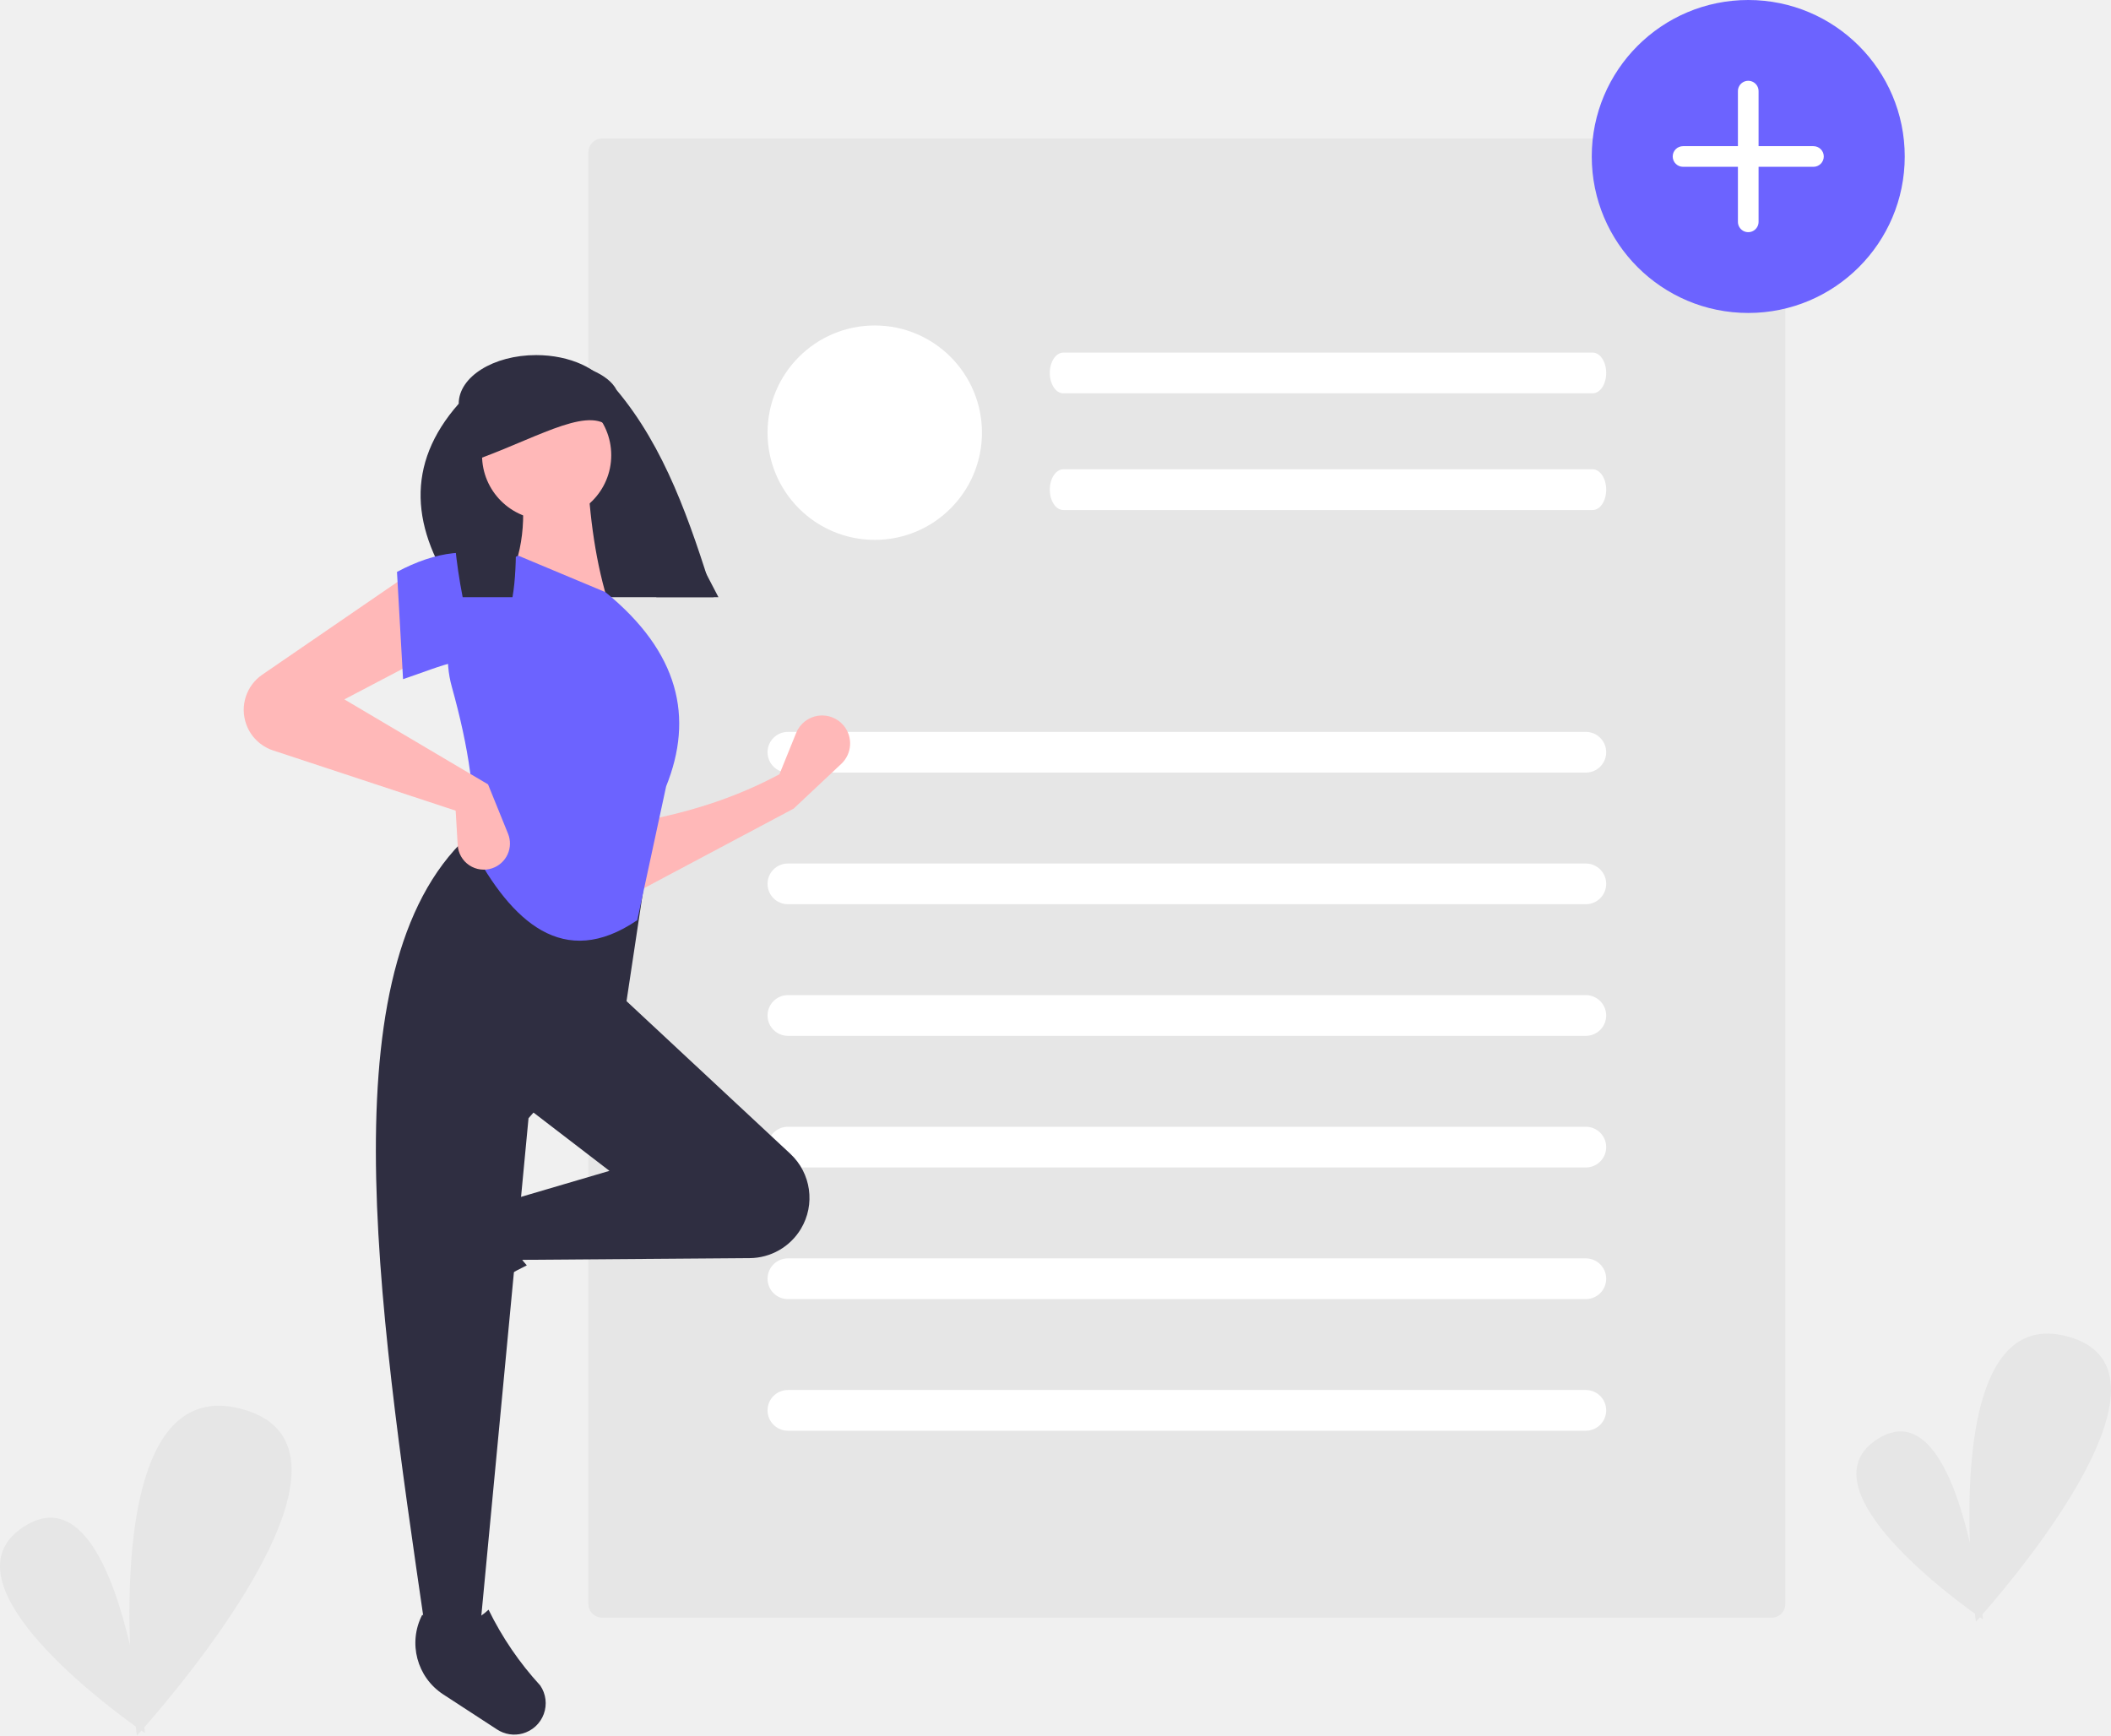
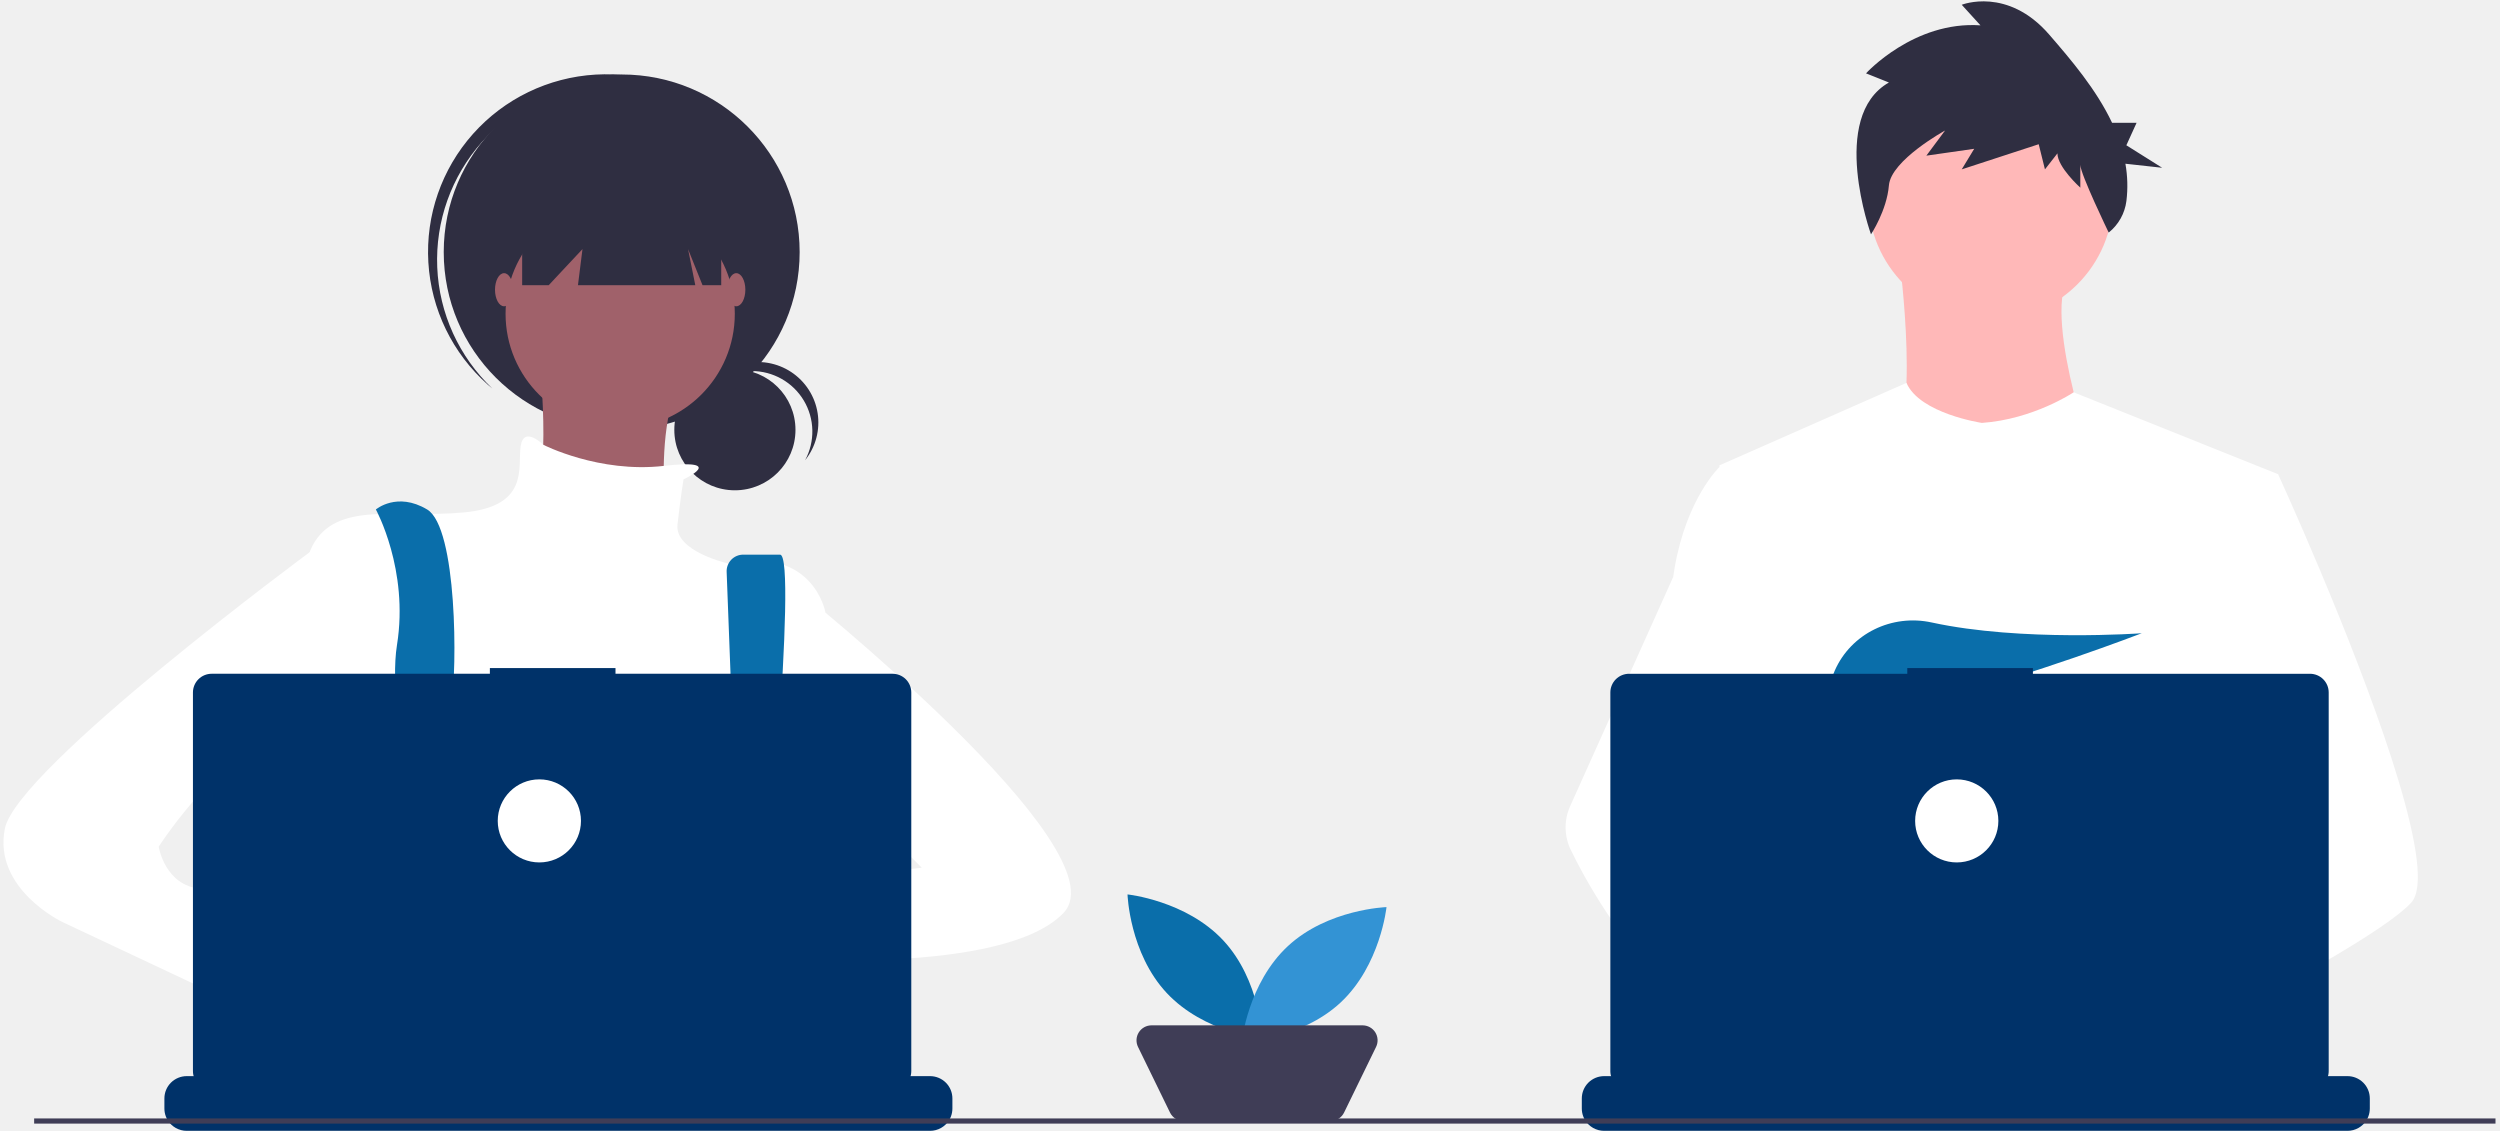
- <svg xmlns="http://www.w3.org/2000/svg" id="a6165653-2719-4fed-8ed9-8fe7d02b0919" data-name="Layer 1" width="777.805" height="639.552" viewBox="0 0 777.805 639.552">
-   <path d="M941.532,725.07c13.358-15.199,76.265-90.009,31.554-102.342-33.581-9.263-37.322,41.699-36.195,75.899-5.377-23.042-15.813-49.958-34.148-38.082-26.424,17.115,23.088,54.992,36.022,64.29.212,1.891.352,2.942.352,2.942s.53-.578,1.476-1.643c.739.517,1.15.795,1.15.795S941.675,726.258,941.532,725.07Z" transform="translate(-211.0973 -130.224)" fill="#e6e6e6" />
-   <path d="M264.281,766.677c15.3-17.408,87.349-103.092,36.14-117.217-38.461-10.609-42.746,47.76-41.456,86.93-6.159-26.39-18.111-57.219-39.111-43.617-30.264,19.603,26.444,62.984,41.257,73.634.243,2.166.404,3.369.404,3.369s.608-.663,1.691-1.882c.846.593,1.317.911,1.317.911S264.445,768.037,264.281,766.677Z" transform="translate(-211.0973 -130.224)" fill="#e6e6e6" />
-   <path d="M432.903,181.278a5.006,5.006,0,0,0-5,5v535a5.006,5.006,0,0,0,5,5H863.902a5.006,5.006,0,0,0,5-5v-535a5.006,5.006,0,0,0-5-5Z" transform="translate(-211.0973 -130.224)" fill="#e6e6e6" />
-   <path d="M795.403,414.903h-294a7.5,7.5,0,0,1,0-15h294a7.5,7.5,0,0,1,0,15Z" transform="translate(-211.0973 -130.224)" fill="#fff" />
-   <path d="M797.927,275.153H602.878c-2.748,0-4.976-3.358-4.976-7.5s2.228-7.5,4.976-7.5H797.927c2.748,0,4.976,3.358,4.976,7.5S800.675,275.153,797.927,275.153Z" transform="translate(-211.0973 -130.224)" fill="#fff" />
-   <path d="M797.927,318.153H602.878c-2.748,0-4.976-3.358-4.976-7.5s2.228-7.5,4.976-7.5H797.927c2.748,0,4.976,3.358,4.976,7.5S800.675,318.153,797.927,318.153Z" transform="translate(-211.0973 -130.224)" fill="#fff" />
-   <path d="M795.403,463.403h-294a7.5,7.5,0,0,1,0-15h294a7.5,7.5,0,0,1,0,15Z" transform="translate(-211.0973 -130.224)" fill="#fff" />
-   <path d="M795.403,511.903h-294a7.5,7.5,0,0,1,0-15h294a7.5,7.5,0,0,1,0,15Z" transform="translate(-211.0973 -130.224)" fill="#fff" />
-   <path d="M795.403,560.403h-294a7.5,7.5,0,0,1,0-15h294a7.5,7.5,0,0,1,0,15Z" transform="translate(-211.0973 -130.224)" fill="#fff" />
-   <path d="M795.403,608.903h-294a7.5,7.5,0,0,1,0-15h294a7.5,7.5,0,0,1,0,15Z" transform="translate(-211.0973 -130.224)" fill="#fff" />
-   <path d="M795.403,657.403h-294a7.5,7.5,0,0,1,0-15h294a7.5,7.5,0,0,1,0,15Z" transform="translate(-211.0973 -130.224)" fill="#fff" />
-   <circle cx="322.305" cy="159.429" r="39.5" fill="#fff" />
-   <path d="M594.265,414.903" transform="translate(-211.0973 -130.224)" fill="#fff" />
-   <path d="M503.507,428.188l-58.903,31.316-.746-26.096c19.226-3.209,37.517-8.797,54.429-17.895l6.16-15.22a10.318,10.318,0,0,1,17.536-2.678l0,0a10.318,10.318,0,0,1-.908,14.069Z" transform="translate(-211.0973 -130.224)" fill="#ffb8b8" />
-   <path d="M359.583,608.993v0a11.574,11.574,0,0,1,1.469-9.363L373.992,579.772a22.612,22.612,0,0,1,29.335-7.739h0c-5.438,9.256-4.68,17.377,1.878,24.434A117.631,117.631,0,0,0,377.269,615.511,11.574,11.574,0,0,1,359.583,608.993Z" transform="translate(-211.0973 -130.224)" fill="#2f2e41" />
-   <path d="M506.19,583.029l0,0a22.203,22.203,0,0,1-18.871,10.779l-85.96.651-3.728-21.623,38.026-11.184-32.061-24.605,35.044-41.008L502.289,555.363A22.203,22.203,0,0,1,506.19,583.029Z" transform="translate(-211.0973 -130.224)" fill="#2f2e41" />
-   <path d="M387.938,730.905H367.806C349.731,607.008,331.333,482.763,385.701,436.39l64.122,10.439-8.202,54.429-35.789,41.008Z" transform="translate(-211.0973 -130.224)" fill="#2f2e41" />
-   <path d="M403.634,768.972h0a11.574,11.574,0,0,1-9.363-1.469L374.413,754.565a22.612,22.612,0,0,1-7.741-29.335v0c9.257,5.437,17.377,4.679,24.434-1.88a117.63,117.63,0,0,0,19.047,27.935A11.574,11.574,0,0,1,403.634,768.972Z" transform="translate(-211.0973 -130.224)" fill="#2f2e41" />
-   <path d="M475.811,350.278H380.109c-17.674-25.003-19.748-48.913,0-71.294,0-9.896,12.783-17.919,28.551-17.919h0c12.352,0,23.303,4.985,27.139,12.354Z" transform="translate(-211.0973 -130.224)" fill="#2f2e41" />
-   <path d="M435.657,353.627l-37.28-8.947c6.192-12.674,6.702-26.776,3.728-41.754l25.351-.746C428.249,320.806,430.653,338.207,435.657,353.627Z" transform="translate(-211.0973 -130.224)" fill="#ffb8b8" />
-   <path d="M445.903,469.278c-27.139,18.493-46.314.633-60.947-26.923,2.033-16.862-1.259-37.041-7.357-58.966a40.138,40.138,0,0,1,24.506-48.401l0,0,32.061,13.421c27.224,22.19,32.582,46.227,22.368,71.578Z" transform="translate(-211.0973 -130.224)" fill="#6c63ff" />
-   <path d="M367.806,372.268l-29.824,15.658,52.938,31.316,7.366,18.17a9.637,9.637,0,0,1-5.789,12.731h0a9.637,9.637,0,0,1-12.762-8.544l-.745-12.663-67.284-22.204a15.733,15.733,0,0,1-9.873-9.611v0a15.733,15.733,0,0,1,5.903-18.303l54.105-37.118Z" transform="translate(-211.0973 -130.224)" fill="#ffb8b8" />
-   <path d="M397.631,375.25c-12.439-5.451-23.749.47-38.026,5.219l-2.237-39.517c14.176-7.556,27.692-9.593,40.263-3.728Z" transform="translate(-211.0973 -130.224)" fill="#6c63ff" />
-   <path d="M474.056,350.278H452.947c-13.138-24.236-12.541-67.056-40.777-57.512-18.141-10.767-7.732,31.484-12.243,57.512h-18.357c-4.988-25.43-5.057-50.913.811-71.635a9.655,9.655,0,0,1,3.512-7.059,19.952,19.952,0,0,1,2.945-2.238c6.487-4.087,10.843-6.414,20.32-6.414a57.204,57.204,0,0,1,15.688,2.157c.664.194,1.32.403,1.953.621.872.299,1.715.626,2.52.977,4.146,1.783,7.404,4.196,8.947,7.216C456.131,295.208,465.25,322.089,474.056,350.278Z" transform="translate(-211.0973 -130.224)" fill="#2f2e41" />
-   <circle cx="201.413" cy="167.729" r="23.802" fill="#ffb8b8" />
-   <path d="M436.652,288.772c-7.161-9.76-25.835,1.883-48.284,10.201V275.851c18.467-8.13,29.236-10.475,41.484-2.04Z" transform="translate(-211.0973 -130.224)" fill="#2f2e41" />
-   <circle cx="644.147" cy="57.659" r="57.659" fill="#6c63ff" />
-   <path d="M831.22,184.078a3.805,3.805,0,1,0,0,7.61h20.22v20.219a3.805,3.805,0,1,0,7.609,0V191.688h20.22a3.805,3.805,0,0,0,0-7.61H859.049V163.858a3.805,3.805,0,1,0-7.609,0v20.22Z" transform="translate(-211.0973 -130.224)" fill="#fff" />
+ <svg xmlns="http://www.w3.org/2000/svg" width="493" height="223" viewBox="0 0 493 223" fill="none">
+   <path d="M241.219 185.439C248.564 193.306 248.944 204.867 248.944 204.867C248.944 204.867 237.415 203.675 230.07 195.809C222.725 187.943 222.345 176.381 222.345 176.381C222.345 176.381 233.874 177.573 241.219 185.439Z" fill="#0A6EAA" />
+   <path d="M264.344 197.718C256.462 205.048 244.877 205.427 244.877 205.427C244.877 205.427 246.072 193.921 253.953 186.59C261.835 179.259 273.42 178.88 273.42 178.88C273.42 178.88 272.225 190.387 264.344 197.718Z" fill="#3393D4" />
+   <path d="M262.384 221.065H233.395C232.839 221.065 232.294 220.908 231.822 220.614C231.351 220.32 230.972 219.899 230.729 219.4L224.417 206.451C224.197 206 224.096 205.5 224.122 204.999C224.149 204.498 224.303 204.012 224.57 203.587C224.836 203.162 225.207 202.811 225.646 202.568C226.086 202.325 226.581 202.197 227.083 202.197H268.696C269.199 202.197 269.693 202.325 270.133 202.568C270.573 202.811 270.943 203.162 271.21 203.587C271.476 204.012 271.63 204.498 271.657 204.999C271.684 205.5 271.582 206 271.362 206.451L265.051 219.4C264.807 219.899 264.428 220.32 263.957 220.614C263.485 220.908 262.94 221.065 262.384 221.065Z" fill="#3F3D56" />
+   <path d="M392.574 63.147C405.905 63.147 416.712 52.361 416.712 39.056C416.712 25.751 405.905 14.965 392.574 14.965C379.243 14.965 368.436 25.751 368.436 39.056C368.436 52.361 379.243 63.147 392.574 63.147Z" fill="#FFB8B8" />
+   <path d="M374.56 51.102C374.56 51.102 379.108 85.317 372.112 89.158C365.115 92.999 413.741 93.348 413.741 93.348C413.741 93.348 402.896 63.671 407.794 54.593L374.56 51.102Z" fill="#FFB8B8" />
+   <path d="M449.246 93.521L445.202 111.899L436.651 150.783L436.395 152.912L433.444 177.564L431.481 193.941L430.165 204.942C422.163 209.047 416.362 211.881 416.362 211.881C416.362 211.881 415.863 209.385 415.059 206.191C409.443 207.871 399.051 210.659 390.244 211.216C393.451 214.784 394.925 218.135 392.926 220.608C386.893 228.065 361.985 212.445 353.274 206.62C353.071 208.014 352.994 209.424 353.044 210.833L346.377 205.716L347.037 193.941L348.15 174.02L349.548 149.037C349.107 147.967 348.738 146.869 348.442 145.751C346.4 138.504 343.922 124.034 342.022 111.899C340.492 102.133 339.343 93.881 339.1 92.125C339.067 91.896 339.051 91.778 339.051 91.778L375.956 75.502C378.578 81.573 390.825 83.398 390.825 83.398C400.971 82.7 408.924 77.36 408.924 77.36L449.246 93.521Z" fill="white" />
+   <path d="M419.162 204.9C419.162 204.9 417.6 205.434 415.059 206.19C409.443 207.871 399.051 210.659 390.244 211.216C382.662 211.701 376.254 210.535 375.083 205.598C374.58 203.475 375.293 201.728 376.845 200.294C381.48 196.005 393.586 194.469 403.187 193.941C405.898 193.794 408.406 193.725 410.494 193.699C414.039 193.653 416.363 193.725 416.363 193.725L416.418 193.941L419.162 204.9Z" fill="#FFB8B8" />
+   <path d="M372.493 16.269L367.979 14.465C367.979 14.465 377.416 4.096 390.545 4.998L386.853 0.941C386.853 0.941 395.879 -2.666 404.085 6.801C408.398 11.778 413.389 17.628 416.501 24.218H421.334L419.317 28.651L426.377 33.084L419.13 32.288C419.562 34.715 419.628 37.194 419.327 39.641C419.016 42.089 417.764 44.32 415.836 45.864C415.836 45.864 410.239 34.301 410.239 32.498V37.006C410.239 37.006 405.726 32.949 405.726 30.244L403.264 33.4L402.033 28.441L386.853 33.4L389.314 29.343L379.878 30.695L383.57 25.736C383.57 25.736 372.903 31.596 372.493 36.556C372.082 41.515 368.96 46.214 368.96 46.214C368.96 46.214 360.594 23.031 372.493 16.269Z" fill="#2F2E41" />
+   <path d="M475.484 178.014C473.025 180.674 466.933 184.68 459.547 189.018C456.8 190.63 453.875 192.291 450.892 193.942C443.772 197.883 436.318 201.788 430.166 204.943C422.164 209.048 416.364 211.881 416.364 211.881C416.364 211.881 415.865 209.385 415.061 206.191C413.984 201.916 412.362 196.389 410.672 193.942C410.613 193.857 410.554 193.778 410.495 193.699C410.002 193.054 409.507 192.677 409.018 192.677L433.445 177.565L444.002 171.032L436.396 152.913L426.858 130.183L432.615 111.9L438.402 93.521H449.247C449.247 93.521 452.838 101.344 457.43 112.253C458.116 113.885 458.825 115.585 459.547 117.341C468.994 140.274 480.772 172.297 475.484 178.014Z" fill="white" />
+   <path d="M392.925 220.608C386.892 228.065 361.985 212.445 353.274 206.62C351.376 205.352 350.247 204.549 350.247 204.549L358.217 193.941L360.741 190.583C360.741 190.583 362.999 191.779 366.338 193.725C366.459 193.797 366.581 193.869 366.705 193.941C369.584 195.629 373.198 197.833 376.845 200.294C381.877 203.691 386.964 207.567 390.244 211.216C393.451 214.784 394.924 218.135 392.925 220.608Z" fill="#FFB8B8" />
+   <path d="M366.339 193.725C365.448 193.722 364.558 193.794 363.68 193.941C356.133 195.235 353.908 202.053 353.274 206.62C353.072 208.014 352.995 209.424 353.045 210.833L346.378 205.715L343.949 203.851C338.103 201.817 332.894 198.203 328.377 193.941C324.459 190.178 320.944 186.018 317.89 181.528C314.847 177.103 312.135 172.46 309.776 167.638C309.117 166.292 308.763 164.818 308.739 163.321C308.714 161.824 309.02 160.339 309.634 158.973L317.89 140.611L329.956 113.773C330.045 113.134 330.142 112.51 330.248 111.899C332.641 98.205 339.052 92.125 339.052 92.125H343.949L347.225 111.899L351.295 136.466L348.443 145.751L341.852 167.192L348.151 174.02L366.339 193.725Z" fill="white" />
+   <path d="M371.881 134.262L376.068 139.137C377.624 138.841 379.248 138.494 380.921 138.103L379.719 134.262L382.659 137.686C400.383 133.335 422.352 124.876 422.352 124.876C422.352 124.876 398.634 126.612 380.925 122.751C373.09 121.042 365.028 124.919 361.813 132.252C359.944 136.514 360.237 140.207 366.866 140.207C369.105 140.169 371.339 139.959 373.546 139.58L371.881 134.262Z" fill="#0A6EAA" />
+   <path d="M467.326 216.612V218.6C467.327 219.146 467.226 219.687 467.027 220.196C466.939 220.423 466.833 220.642 466.709 220.851C466.318 221.506 465.762 222.049 465.098 222.426C464.433 222.803 463.682 223.001 462.918 223H316.34C315.576 223.001 314.824 222.803 314.16 222.426C313.495 222.049 312.94 221.506 312.549 220.851C312.425 220.642 312.319 220.423 312.23 220.196C312.032 219.687 311.931 219.146 311.932 218.6V216.612C311.931 216.034 312.045 215.462 312.267 214.928C312.488 214.394 312.813 213.909 313.222 213.5C313.632 213.092 314.118 212.768 314.653 212.547C315.188 212.326 315.761 212.212 316.34 212.212H324.789V211.285C324.789 211.261 324.794 211.237 324.803 211.215C324.812 211.192 324.826 211.172 324.843 211.155C324.86 211.138 324.88 211.125 324.902 211.115C324.925 211.106 324.949 211.102 324.973 211.102H329.381C329.405 211.102 329.429 211.106 329.452 211.115C329.474 211.125 329.494 211.138 329.511 211.155C329.528 211.172 329.542 211.192 329.551 211.215C329.56 211.237 329.565 211.261 329.565 211.285V212.212H332.319V211.285C332.319 211.261 332.324 211.237 332.333 211.215C332.342 211.192 332.356 211.172 332.373 211.155C332.39 211.138 332.41 211.125 332.432 211.115C332.455 211.106 332.479 211.102 332.503 211.102H336.911C336.935 211.102 336.959 211.106 336.981 211.115C337.004 211.125 337.024 211.138 337.041 211.155C337.058 211.172 337.072 211.192 337.081 211.215C337.09 211.237 337.095 211.261 337.095 211.285V212.212H339.852V211.285C339.852 211.261 339.857 211.237 339.866 211.215C339.875 211.192 339.889 211.172 339.906 211.155C339.923 211.138 339.943 211.125 339.966 211.115C339.988 211.106 340.012 211.102 340.036 211.102H344.444C344.468 211.102 344.492 211.106 344.515 211.115C344.537 211.125 344.557 211.138 344.574 211.155C344.591 211.172 344.605 211.192 344.614 211.215C344.623 211.237 344.628 211.261 344.628 211.285V212.212H347.382V211.285C347.382 211.261 347.387 211.237 347.396 211.215C347.405 211.192 347.419 211.172 347.436 211.155C347.453 211.138 347.473 211.125 347.495 211.115C347.518 211.106 347.542 211.102 347.566 211.102H351.974C351.998 211.102 352.022 211.106 352.045 211.115C352.067 211.125 352.087 211.138 352.104 211.155C352.121 211.172 352.135 211.192 352.144 211.215C352.153 211.237 352.158 211.261 352.158 211.285V212.212H354.912V211.285C354.912 211.261 354.917 211.237 354.926 211.215C354.935 211.192 354.949 211.172 354.966 211.155C354.983 211.138 355.003 211.125 355.025 211.115C355.048 211.106 355.072 211.102 355.096 211.102H359.504C359.528 211.102 359.552 211.106 359.575 211.115C359.597 211.125 359.617 211.138 359.634 211.155C359.651 211.172 359.665 211.192 359.674 211.215C359.683 211.237 359.688 211.261 359.688 211.285V212.212H362.445V211.285C362.445 211.261 362.45 211.237 362.459 211.215C362.468 211.192 362.482 211.172 362.499 211.155C362.516 211.138 362.536 211.125 362.559 211.115C362.581 211.106 362.605 211.102 362.629 211.102H367.037C367.061 211.102 367.085 211.106 367.108 211.115C367.13 211.125 367.15 211.138 367.167 211.155C367.184 211.172 367.198 211.192 367.207 211.215C367.216 211.237 367.221 211.261 367.221 211.285V212.212H369.975V211.285C369.975 211.261 369.98 211.237 369.989 211.215C369.998 211.192 370.012 211.172 370.029 211.155C370.046 211.138 370.066 211.125 370.089 211.115C370.111 211.106 370.135 211.102 370.159 211.102H404.69C404.714 211.102 404.738 211.106 404.761 211.115C404.783 211.125 404.803 211.138 404.82 211.155C404.837 211.172 404.851 211.192 404.86 211.215C404.869 211.237 404.874 211.261 404.874 211.285V212.212H407.631V211.285C407.631 211.261 407.636 211.237 407.645 211.215C407.654 211.192 407.668 211.172 407.685 211.155C407.702 211.138 407.722 211.125 407.745 211.115C407.767 211.106 407.791 211.102 407.815 211.102H412.223C412.272 211.102 412.319 211.122 412.353 211.156C412.387 211.19 412.407 211.236 412.407 211.285V212.212H415.161V211.285C415.161 211.261 415.166 211.237 415.175 211.215C415.184 211.192 415.198 211.172 415.215 211.155C415.232 211.138 415.252 211.125 415.275 211.115C415.297 211.106 415.321 211.102 415.345 211.102H419.753C419.778 211.102 419.801 211.106 419.824 211.115C419.846 211.125 419.866 211.138 419.883 211.155C419.901 211.172 419.914 211.192 419.923 211.215C419.933 211.237 419.937 211.261 419.937 211.285V212.212H422.691V211.285C422.691 211.261 422.696 211.237 422.705 211.215C422.714 211.192 422.728 211.172 422.745 211.155C422.762 211.138 422.782 211.125 422.805 211.115C422.827 211.106 422.851 211.102 422.875 211.102H427.283C427.307 211.102 427.331 211.106 427.354 211.115C427.376 211.125 427.396 211.138 427.413 211.155C427.43 211.172 427.444 211.192 427.453 211.215C427.462 211.237 427.467 211.261 427.467 211.285V212.212H430.224V211.285C430.224 211.261 430.229 211.237 430.238 211.215C430.248 211.192 430.261 211.172 430.278 211.155C430.295 211.138 430.315 211.125 430.338 211.115C430.36 211.106 430.384 211.102 430.408 211.102H434.817C434.865 211.102 434.911 211.122 434.945 211.156C434.978 211.191 434.997 211.237 434.997 211.285V212.212H437.754V211.285C437.754 211.261 437.759 211.237 437.768 211.215C437.777 211.192 437.791 211.172 437.808 211.155C437.825 211.138 437.845 211.125 437.868 211.115C437.89 211.106 437.914 211.102 437.938 211.102H442.346C442.371 211.102 442.395 211.106 442.417 211.115C442.439 211.125 442.459 211.138 442.477 211.155C442.494 211.172 442.507 211.192 442.516 211.215C442.526 211.237 442.53 211.261 442.53 211.285V212.212H445.284V211.285C445.284 211.261 445.289 211.237 445.298 211.215C445.307 211.192 445.321 211.172 445.338 211.155C445.355 211.138 445.375 211.125 445.398 211.115C445.42 211.106 445.444 211.102 445.468 211.102H449.876C449.901 211.102 449.924 211.106 449.947 211.115C449.969 211.125 449.989 211.138 450.006 211.155C450.024 211.172 450.037 211.192 450.046 211.215C450.056 211.237 450.06 211.261 450.06 211.285V212.212H462.918C463.497 212.212 464.07 212.326 464.605 212.547C465.14 212.768 465.626 213.092 466.035 213.5C466.444 213.909 466.769 214.394 466.991 214.928C467.212 215.462 467.326 216.034 467.326 216.612Z" fill="#003269" />
+   <path d="M455.523 132.867H400.889V131.743H376.116V132.867H321.257C320.772 132.867 320.291 132.962 319.843 133.147C319.394 133.333 318.987 133.604 318.644 133.947C318.301 134.289 318.029 134.696 317.843 135.143C317.657 135.591 317.562 136.071 317.562 136.555V211.22C317.562 212.198 317.951 213.136 318.644 213.828C319.337 214.52 320.277 214.908 321.257 214.908H455.523C456.503 214.908 457.443 214.52 458.137 213.828C458.83 213.136 459.219 212.198 459.219 211.22V136.555C459.219 136.071 459.123 135.591 458.938 135.143C458.752 134.696 458.48 134.289 458.137 133.947C457.793 133.604 457.386 133.333 456.938 133.147C456.489 132.962 456.009 132.867 455.523 132.867Z" fill="#003269" />
+   <path d="M385.871 170.072C390.403 170.072 394.077 166.405 394.077 161.882C394.077 157.359 390.403 153.692 385.871 153.692C381.339 153.692 377.665 157.359 377.665 161.882C377.665 166.405 381.339 170.072 385.871 170.072Z" fill="white" />
+   <path d="M144.921 96.687C151.519 96.687 156.868 91.349 156.868 84.764C156.868 78.179 151.519 72.84 144.921 72.84C138.323 72.84 132.975 78.179 132.975 84.764C132.975 91.349 138.323 96.687 144.921 96.687Z" fill="#2F2E41" />
+   <path d="M148.25 73.169C150.317 73.169 152.35 73.705 154.147 74.723C155.945 75.742 157.448 77.209 158.508 78.981C159.567 80.753 160.148 82.769 160.194 84.832C160.239 86.895 159.747 88.934 158.767 90.751C159.802 89.457 160.557 87.963 160.982 86.362C161.407 84.762 161.493 83.091 161.235 81.455C160.977 79.82 160.381 78.255 159.484 76.863C158.587 75.47 157.409 74.279 156.025 73.365C154.642 72.452 153.082 71.837 151.447 71.558C149.812 71.279 148.136 71.343 146.527 71.747C144.918 72.15 143.411 72.883 142.102 73.9C140.793 74.917 139.71 76.195 138.923 77.652C140.04 76.253 141.458 75.123 143.073 74.347C144.688 73.57 146.457 73.168 148.25 73.169Z" fill="#2F2E41" />
+   <path d="M122.598 84.739C141.979 84.739 157.691 69.057 157.691 49.714C157.691 30.37 141.979 14.688 122.598 14.688C103.216 14.688 87.504 30.37 87.504 49.714C87.504 69.057 103.216 84.739 122.598 84.739Z" fill="#2F2E41" />
+   <path d="M95.054 27.982C101.101 21.195 109.554 17.018 118.628 16.332C127.702 15.647 136.688 18.508 143.689 24.309C143.402 24.037 143.118 23.763 142.82 23.498C135.864 17.326 126.737 14.165 117.445 14.71C108.154 15.255 99.46 19.462 93.276 26.404C87.092 33.347 83.925 42.457 84.471 51.73C85.017 61.003 89.232 69.68 96.188 75.852C96.486 76.116 96.793 76.366 97.097 76.618C90.504 70.358 86.605 61.787 86.224 52.712C85.843 43.638 89.009 34.77 95.054 27.982Z" fill="#2F2E41" />
+   <path d="M122.3 84.442C134.783 84.442 144.903 74.342 144.903 61.883C144.903 49.425 134.783 39.325 122.3 39.325C109.817 39.325 99.698 49.425 99.698 61.883C99.698 74.342 109.817 84.442 122.3 84.442Z" fill="#A0616A" />
+   <path d="M106.24 69.007C106.24 69.007 109.214 96.314 104.456 99.283C99.698 102.251 131.817 106.406 131.817 106.406C131.817 106.406 127.059 76.724 138.955 69.007L106.24 69.007Z" fill="#A0616A" />
+   <path d="M134.791 94.533C134.791 94.533 143.648 90.406 130.892 91.876C118.136 93.346 107.131 87.707 107.131 87.707C107.131 87.707 103.266 83.848 102.671 88.003C102.076 92.159 104.456 99.876 91.37 101.063C78.284 102.251 66.388 98.689 61.63 107.594C56.871 116.498 59.251 155.085 59.251 155.085C59.251 155.085 68.173 187.142 75.31 191.891C82.448 196.64 144.902 190.11 144.902 190.11L162.746 158.053V120.654C162.746 120.654 160.367 107.594 143.713 111.155C143.713 111.155 133.006 108.781 133.601 103.438C134.196 98.095 134.791 94.533 134.791 94.533Z" fill="white" />
+   <path d="M77.672 214.577C78.039 212.979 78.285 212.075 78.285 212.075L78.095 210.774L76.135 197.493L75.311 191.891C82.448 188.923 84.233 175.268 84.233 175.268L84.502 175.108L85.72 174.38V174.377L90.092 171.759L90.181 171.707L91.947 172.88L95.535 175.268C100.238 178.771 105.622 181.256 111.343 182.564C117.063 183.872 122.994 183.975 128.756 182.865C131.438 182.407 134.061 181.651 136.575 180.611L145.228 177.732L145.497 177.643L145.763 177.683L150.837 178.449L150.929 178.466L151.349 178.528L150.174 186.636L148.471 198.42C152.971 200.798 156.972 205.267 160.471 210.774C161.246 211.993 161.996 213.26 162.723 214.577C163.668 216.281 164.571 218.053 165.431 219.868C165.536 220.084 165.638 220.304 165.74 220.523C166.071 221.234 166.399 221.952 166.718 222.673H76.096C76.214 221.949 76.332 221.257 76.447 220.592C76.453 220.57 76.458 220.547 76.46 220.523C76.503 220.301 76.542 220.084 76.579 219.868C76.979 217.706 77.366 215.901 77.672 214.577Z" fill="#2F2E41" />
+   <path d="M74.122 100.47C74.122 100.47 80.665 112.343 78.286 127.184C75.906 142.025 85.423 178.831 85.423 178.831L92.561 177.05C92.561 177.05 87.803 146.181 88.992 139.057C90.182 131.933 90.182 104.032 84.234 100.47C78.286 96.908 74.122 100.47 74.122 100.47Z" fill="#0A6EAA" />
+   <path d="M143.296 112.808L145.796 178.534L150.554 181.502C150.554 181.502 157.395 109.375 153.826 109.375H146.564C146.12 109.375 145.681 109.465 145.273 109.639C144.865 109.814 144.497 110.07 144.192 110.391C143.886 110.712 143.649 111.092 143.495 111.508C143.341 111.923 143.273 112.366 143.296 112.808Z" fill="#0A6EAA" />
+   <path d="M88.694 177.347C90.337 177.347 91.668 176.018 91.668 174.379C91.668 172.74 90.337 171.411 88.694 171.411C87.052 171.411 85.72 172.74 85.72 174.379C85.72 176.018 87.052 177.347 88.694 177.347Z" fill="#3393D4" />
+   <path d="M148.173 180.315C149.816 180.315 151.147 178.986 151.147 177.347C151.147 175.708 149.816 174.379 148.173 174.379C146.531 174.379 145.199 175.708 145.199 177.347C145.199 178.986 146.531 180.315 148.173 180.315Z" fill="#3393D4" />
+   <path d="M102.969 33.685V56.243H108.203L114.865 49.12L113.973 56.243H137.111L135.683 49.12L138.538 56.243H142.226V33.685H102.969Z" fill="#2F2E41" />
+   <path d="M99.4 60.399C100.385 60.399 101.184 58.937 101.184 57.134C101.184 55.331 100.385 53.869 99.4 53.869C98.414 53.869 97.615 55.331 97.615 57.134C97.615 58.937 98.414 60.399 99.4 60.399Z" fill="#A0616A" />
+   <path d="M145.199 60.399C146.185 60.399 146.984 58.937 146.984 57.134C146.984 55.331 146.185 53.869 145.199 53.869C144.214 53.869 143.415 55.331 143.415 57.134C143.415 58.937 144.214 60.399 145.199 60.399Z" fill="#A0616A" />
+   <path d="M157.393 177.05C157.393 177.05 130.33 172.004 128.545 180.909C126.761 189.813 158.583 185.955 158.583 185.955L157.393 177.05Z" fill="#A0616A" />
+   <path d="M156.8 115.905C156.8 115.905 221.633 167.552 209.737 180.018C197.841 192.485 152.636 188.923 152.636 188.923L155.61 174.082L181.782 171.114L168.696 158.054L156.8 159.241V115.905Z" fill="white" />
+   <path d="M61.037 201.983L69.364 208.513C69.364 208.513 75.312 226.916 84.234 221.574C93.156 216.231 75.907 197.234 75.907 197.234L65.795 193.672L61.037 201.983Z" fill="#A0616A" />
+   <path d="M69.363 106.406L61.058 108.901C61.058 108.901 3.34 151.523 0.961 163.396C-1.419 175.269 12.262 181.799 12.262 181.799L64.01 206.139L69.363 191.891L44.976 179.425C44.976 179.425 46.76 175.863 39.623 175.269C32.485 174.675 31.296 166.958 31.296 166.958C31.296 166.958 45.571 144.993 53.303 149.742C61.036 154.492 63.415 158.053 63.415 158.053L69.363 106.406Z" fill="white" />
+   <path d="M187.813 216.612V218.6C187.814 219.146 187.712 219.687 187.514 220.196C187.426 220.423 187.319 220.642 187.196 220.851C186.804 221.506 186.249 222.049 185.585 222.426C184.92 222.803 184.169 223.001 183.404 223H36.827C36.062 223.001 35.311 222.803 34.647 222.426C33.982 222.049 33.427 221.506 33.036 220.851C32.912 220.642 32.805 220.423 32.717 220.196C32.519 219.687 32.417 219.146 32.419 218.6V216.612C32.418 216.034 32.532 215.462 32.754 214.928C32.975 214.394 33.3 213.909 33.709 213.5C34.119 213.092 34.605 212.768 35.14 212.547C35.675 212.326 36.248 212.212 36.827 212.212H45.276V211.285C45.276 211.261 45.281 211.237 45.29 211.215C45.299 211.192 45.312 211.172 45.33 211.155C45.347 211.138 45.367 211.125 45.389 211.115C45.411 211.106 45.435 211.102 45.46 211.102H49.868C49.892 211.102 49.916 211.106 49.938 211.115C49.961 211.125 49.981 211.138 49.998 211.155C50.015 211.172 50.029 211.192 50.038 211.215C50.047 211.237 50.052 211.261 50.052 211.285V212.212H52.806V211.285C52.806 211.261 52.81 211.237 52.82 211.215C52.829 211.192 52.842 211.172 52.859 211.155C52.877 211.138 52.897 211.125 52.919 211.115C52.941 211.106 52.965 211.102 52.989 211.102H57.398C57.422 211.102 57.446 211.106 57.468 211.115C57.491 211.125 57.511 211.138 57.528 211.155C57.545 211.172 57.559 211.192 57.568 211.215C57.577 211.237 57.582 211.261 57.582 211.285V212.212H60.339V211.285C60.339 211.261 60.344 211.237 60.353 211.215C60.362 211.192 60.376 211.172 60.393 211.155C60.41 211.138 60.43 211.125 60.452 211.115C60.475 211.106 60.499 211.102 60.523 211.102H64.931C64.955 211.102 64.979 211.106 65.001 211.115C65.024 211.125 65.044 211.138 65.061 211.155C65.078 211.172 65.092 211.192 65.101 211.215C65.11 211.237 65.115 211.261 65.115 211.285V212.212H67.869V211.285C67.869 211.261 67.874 211.237 67.883 211.215C67.892 211.192 67.906 211.172 67.923 211.155C67.94 211.138 67.96 211.125 67.982 211.115C68.005 211.106 68.029 211.102 68.053 211.102H72.461C72.485 211.102 72.509 211.106 72.531 211.115C72.554 211.125 72.574 211.138 72.591 211.155C72.608 211.172 72.622 211.192 72.631 211.215C72.64 211.237 72.645 211.261 72.645 211.285V212.212H75.399V211.285C75.399 211.261 75.403 211.237 75.413 211.215C75.422 211.192 75.436 211.172 75.453 211.155C75.47 211.138 75.49 211.125 75.512 211.115C75.534 211.106 75.558 211.102 75.583 211.102H79.991C80.015 211.102 80.039 211.106 80.061 211.115C80.084 211.125 80.104 211.138 80.121 211.155C80.138 211.172 80.152 211.192 80.161 211.215C80.17 211.237 80.175 211.261 80.175 211.285V212.212H82.932V211.285C82.932 211.261 82.937 211.237 82.946 211.215C82.955 211.192 82.969 211.172 82.986 211.155C83.003 211.138 83.023 211.125 83.045 211.115C83.068 211.106 83.092 211.102 83.116 211.102H87.524C87.548 211.102 87.572 211.106 87.594 211.115C87.617 211.125 87.637 211.138 87.654 211.155C87.671 211.172 87.685 211.192 87.694 211.215C87.703 211.237 87.708 211.261 87.708 211.285V212.212H90.462V211.285C90.462 211.261 90.467 211.237 90.476 211.215C90.485 211.192 90.499 211.172 90.516 211.155C90.533 211.138 90.553 211.125 90.575 211.115C90.598 211.106 90.622 211.102 90.646 211.102H125.177C125.201 211.102 125.225 211.106 125.247 211.115C125.27 211.125 125.29 211.138 125.307 211.155C125.324 211.172 125.338 211.192 125.347 211.215C125.356 211.237 125.361 211.261 125.361 211.285V212.212H128.118V211.285C128.118 211.261 128.123 211.237 128.132 211.215C128.141 211.192 128.155 211.172 128.172 211.155C128.189 211.138 128.209 211.125 128.232 211.115C128.254 211.106 128.278 211.102 128.302 211.102H132.71C132.759 211.102 132.805 211.122 132.84 211.156C132.874 211.19 132.894 211.236 132.894 211.285V212.212H135.648V211.285C135.648 211.261 135.653 211.237 135.662 211.215C135.671 211.192 135.685 211.172 135.702 211.155C135.719 211.138 135.739 211.125 135.761 211.115C135.784 211.106 135.808 211.102 135.832 211.102H140.24C140.264 211.102 140.288 211.106 140.311 211.115C140.333 211.125 140.353 211.138 140.37 211.155C140.387 211.172 140.401 211.192 140.41 211.215C140.419 211.237 140.424 211.261 140.424 211.285V212.212H143.178V211.285C143.178 211.261 143.183 211.237 143.192 211.215C143.201 211.192 143.215 211.172 143.232 211.155C143.249 211.138 143.269 211.125 143.291 211.115C143.314 211.106 143.338 211.102 143.362 211.102H147.77C147.794 211.102 147.818 211.106 147.841 211.115C147.863 211.125 147.883 211.138 147.9 211.155C147.917 211.172 147.931 211.192 147.94 211.215C147.949 211.237 147.954 211.261 147.954 211.285V212.212H150.711V211.285C150.711 211.261 150.716 211.237 150.725 211.215C150.734 211.192 150.748 211.172 150.765 211.155C150.782 211.138 150.802 211.125 150.825 211.115C150.847 211.106 150.871 211.102 150.895 211.102H155.303C155.352 211.102 155.398 211.122 155.431 211.156C155.465 211.191 155.484 211.237 155.484 211.285V212.212H158.241V211.285C158.241 211.261 158.246 211.237 158.255 211.215C158.264 211.192 158.278 211.172 158.295 211.155C158.312 211.138 158.332 211.125 158.355 211.115C158.377 211.106 158.401 211.102 158.425 211.102H162.833C162.857 211.102 162.881 211.106 162.904 211.115C162.926 211.125 162.946 211.138 162.963 211.155C162.98 211.172 162.994 211.192 163.003 211.215C163.012 211.237 163.017 211.261 163.017 211.285V212.212H165.771V211.285C165.771 211.261 165.776 211.237 165.785 211.215C165.794 211.192 165.808 211.172 165.825 211.155C165.842 211.138 165.862 211.125 165.884 211.115C165.907 211.106 165.931 211.102 165.955 211.102H170.363C170.387 211.102 170.411 211.106 170.434 211.115C170.456 211.125 170.476 211.138 170.493 211.155C170.51 211.172 170.524 211.192 170.533 211.215C170.542 211.237 170.547 211.261 170.547 211.285V212.212H183.404C183.983 212.212 184.557 212.326 185.092 212.547C185.626 212.768 186.112 213.092 186.522 213.5C186.931 213.909 187.256 214.394 187.477 214.928C187.699 215.462 187.813 216.034 187.813 216.612Z" fill="#003269" />
+   <path d="M176.01 132.865H121.376V131.741H96.603V132.865H41.744C40.764 132.865 39.824 133.253 39.131 133.945C38.438 134.637 38.048 135.575 38.048 136.553V211.218C38.048 212.196 38.438 213.134 39.131 213.826C39.824 214.518 40.764 214.906 41.744 214.906H176.01C176.99 214.906 177.93 214.518 178.623 213.826C179.316 213.134 179.706 212.196 179.706 211.218V136.553C179.706 135.575 179.316 134.637 178.623 133.945C177.93 133.253 176.99 132.865 176.01 132.865Z" fill="#003269" />
+   <path d="M106.36 170.071C110.893 170.071 114.567 166.404 114.567 161.881C114.567 157.357 110.893 153.69 106.36 153.69C101.828 153.69 98.154 157.357 98.154 161.881C98.154 166.404 101.828 170.071 106.36 170.071Z" fill="white" />
+   <path d="M492.111 220.555H6.734V221.575H492.111V220.555Z" fill="#3F3D56" />
</svg>
